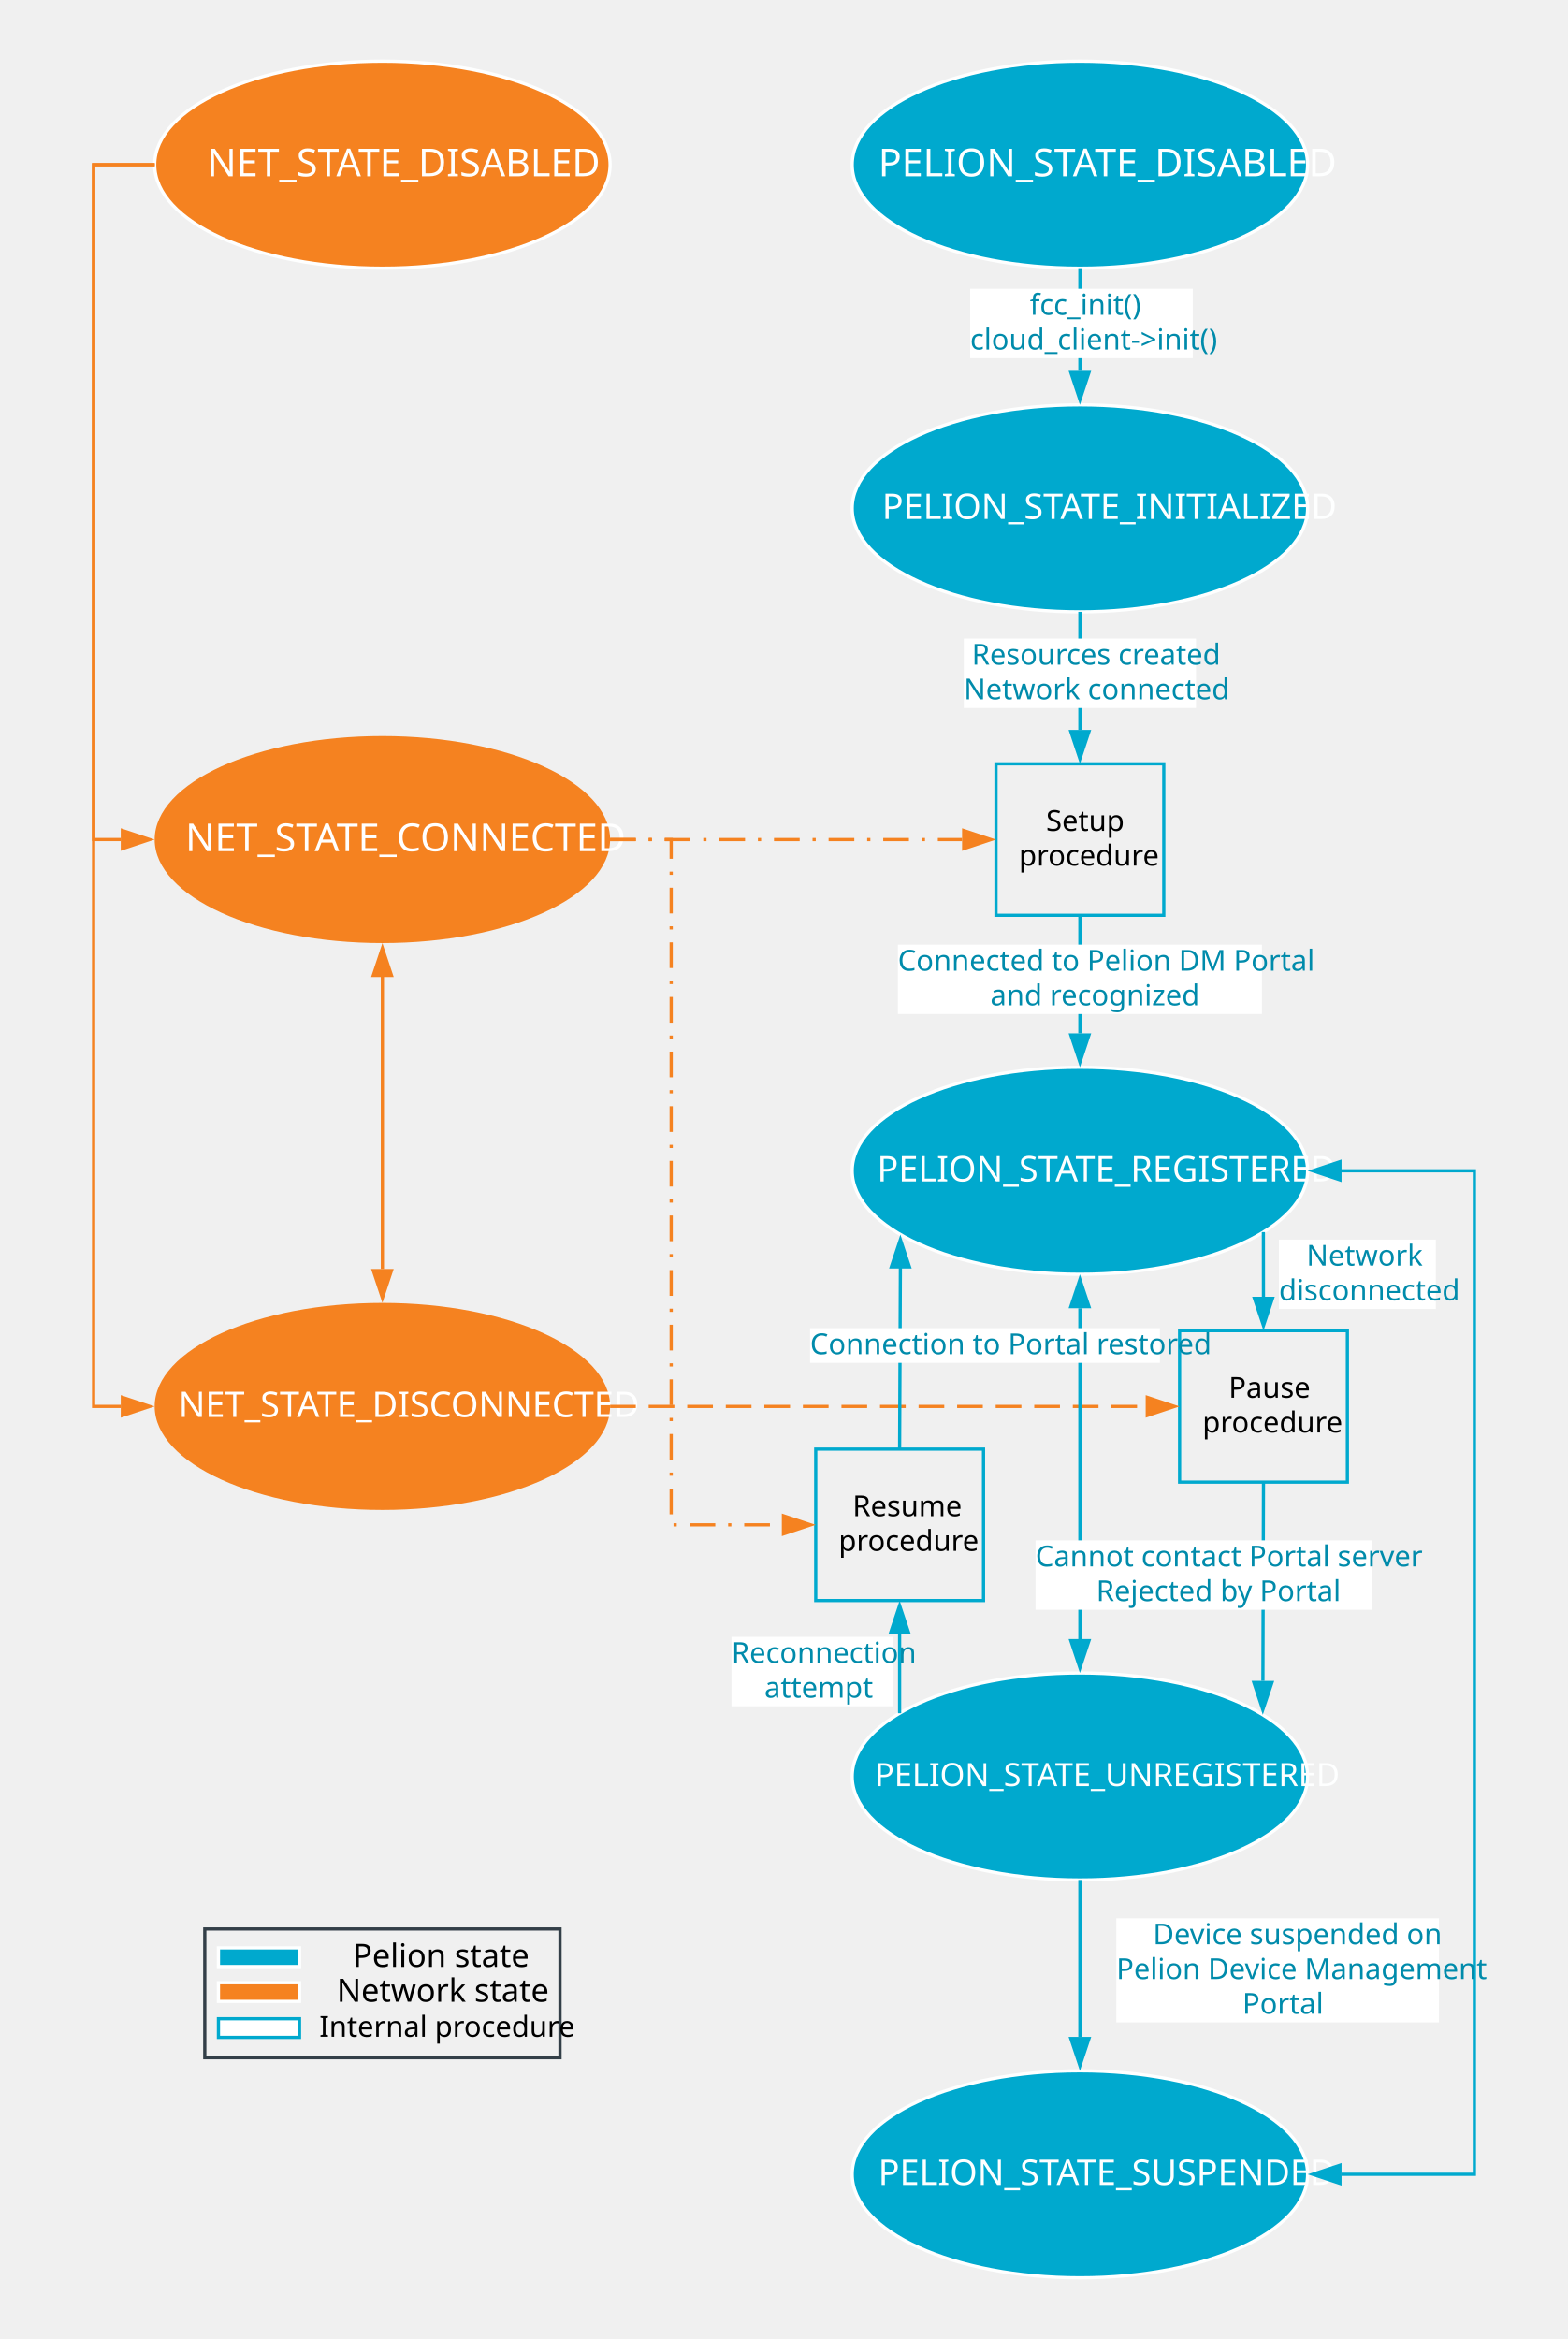
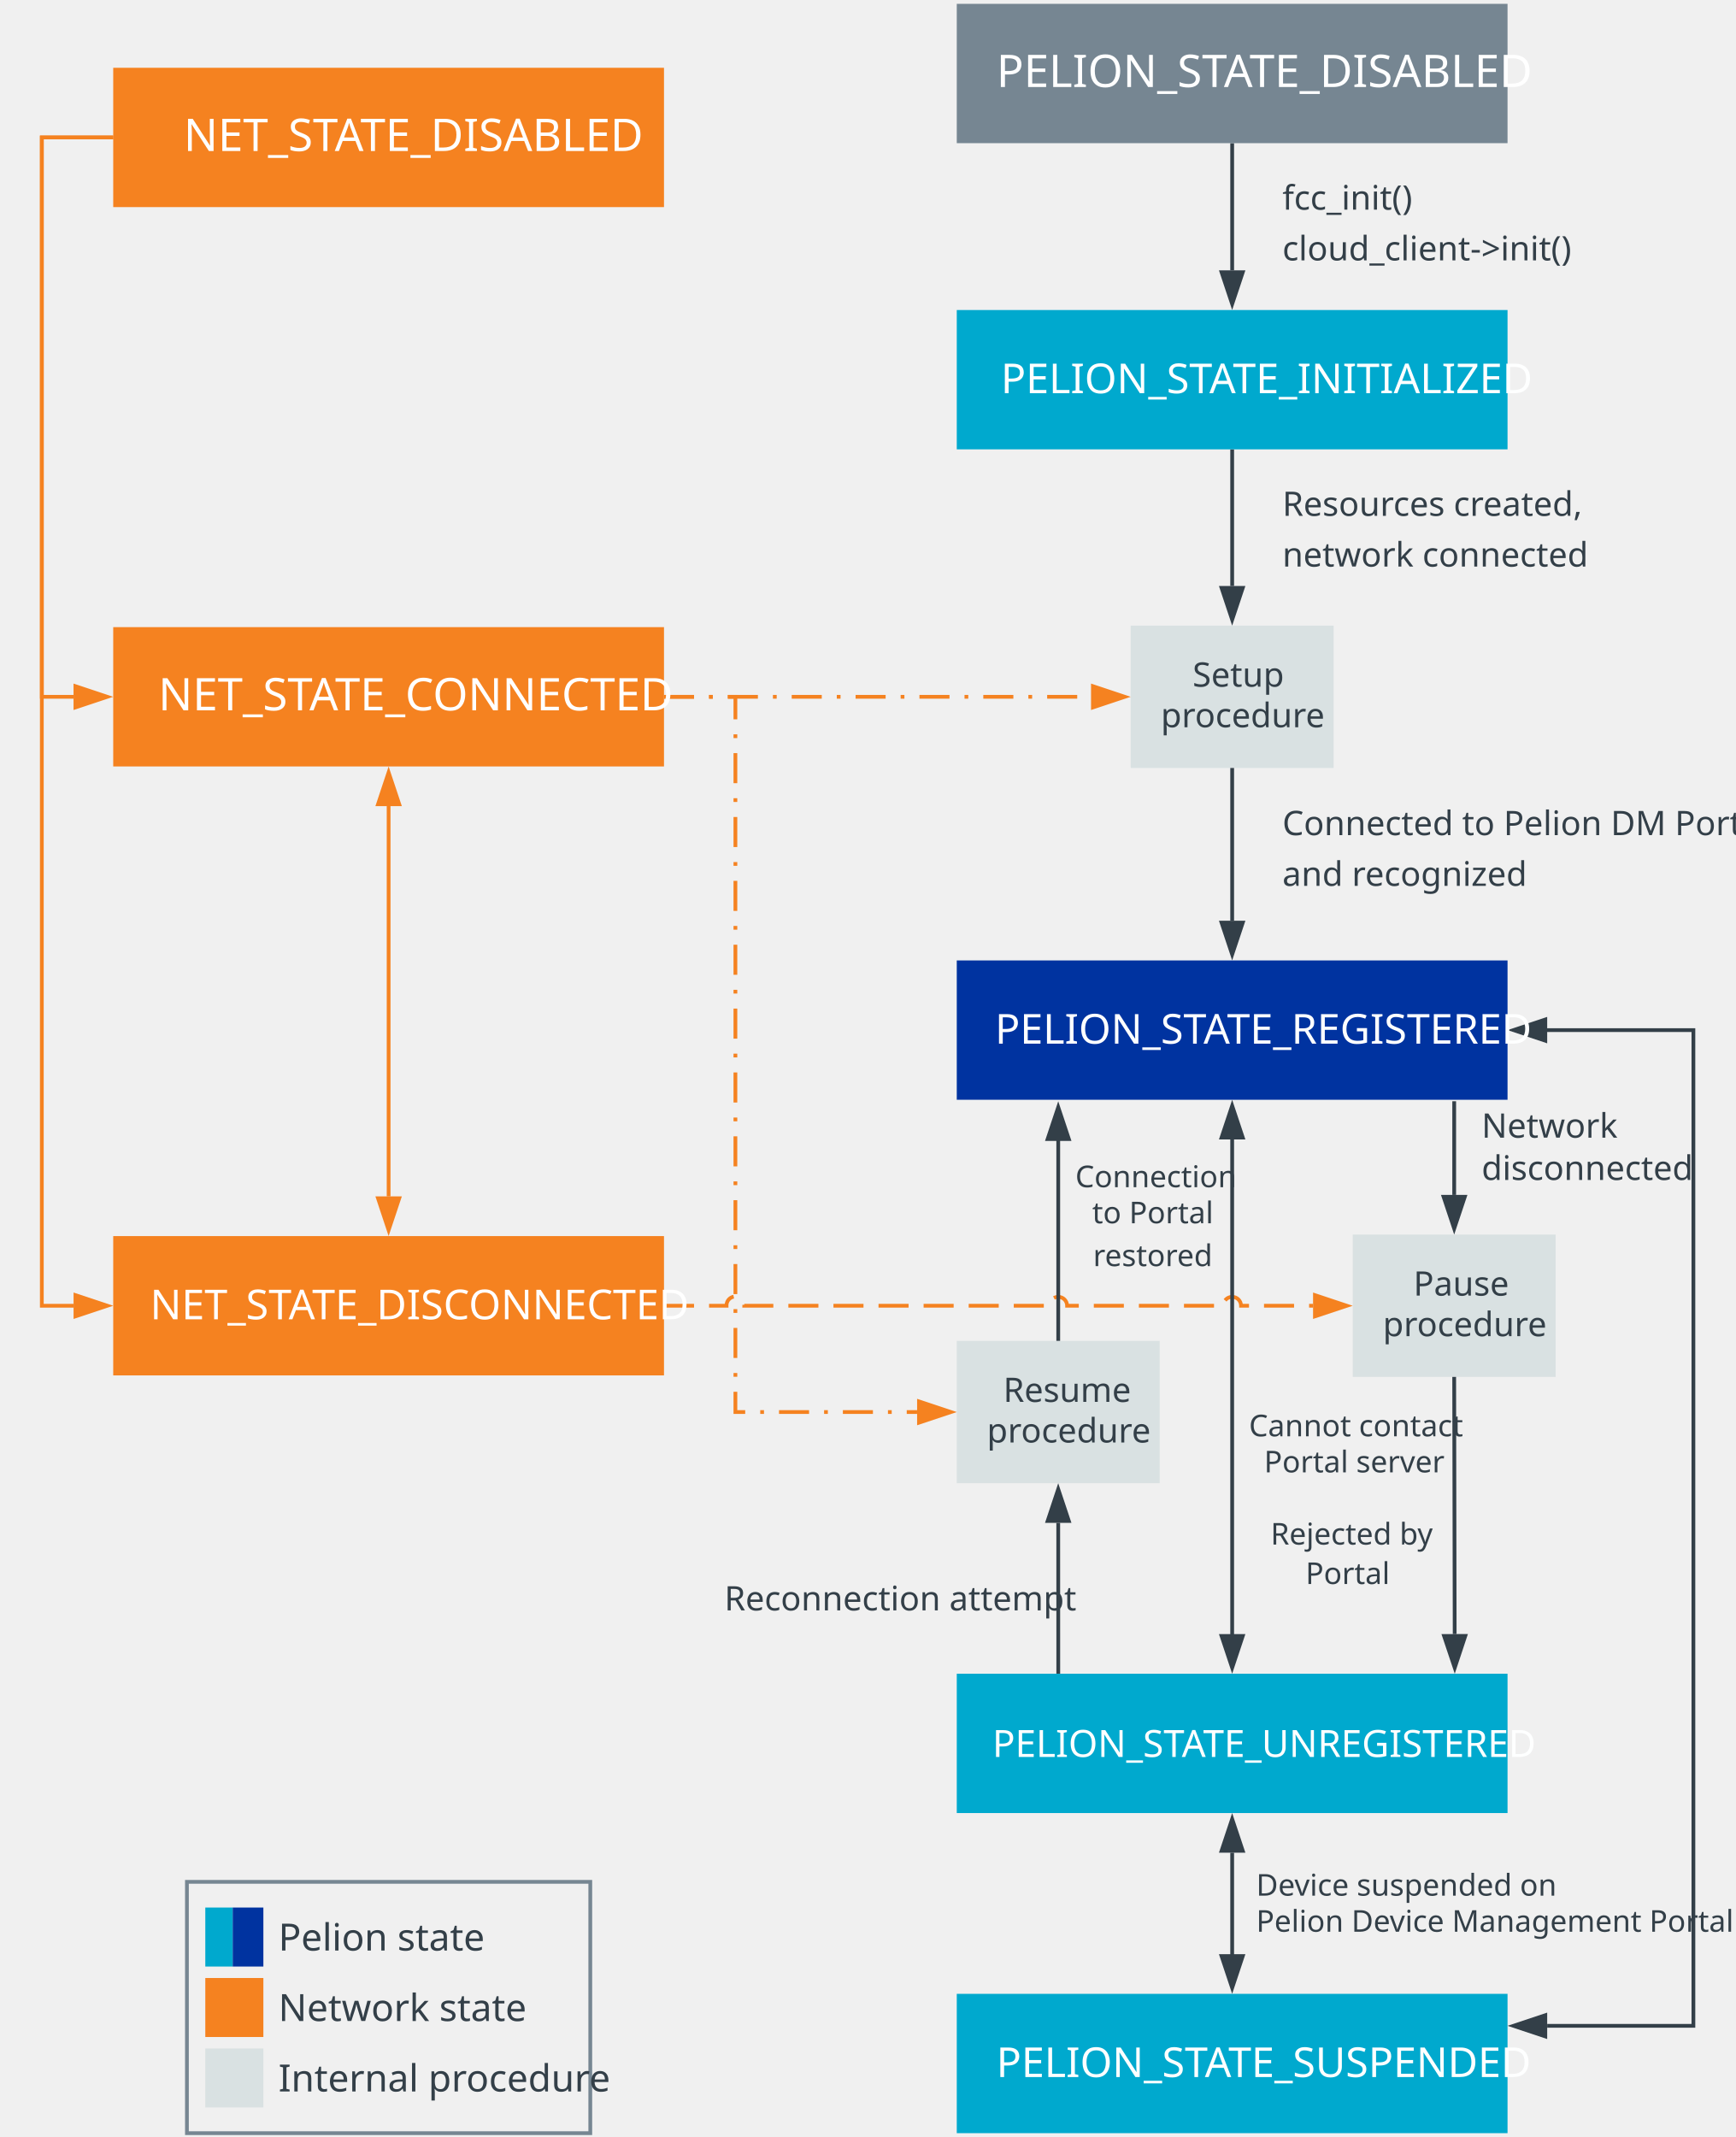
- <svg xmlns="http://www.w3.org/2000/svg" xmlns:xlink="http://www.w3.org/1999/xlink" width="6.777in" height="10.109in" viewBox="0 0 487.979 727.823" xml:space="preserve" color-interpolation-filters="sRGB" class="st27">
+ <svg xmlns="http://www.w3.org/2000/svg" xmlns:xlink="http://www.w3.org/1999/xlink" width="6.415in" height="7.9in" viewBox="0 0 461.905 568.787" xml:space="preserve" color-interpolation-filters="sRGB" class="st26">
  <style type="text/css">
	
- 		.st1 {fill:#f58220;stroke:#feffff;stroke-width:1}
- 		.st2 {fill:#feffff;font-family:Calibri;font-size:1em}
- 		.st3 {fill:#00a9ce;stroke:#feffff;stroke-width:1}
- 		.st4 {fill:#feffff;font-family:Calibri;font-size:0.917em}
- 		.st5 {fill:#feffff;font-family:Calibri;font-size:0.833em}
- 		.st6 {fill:#f58220;stroke:none;stroke-width:1}
- 		.st7 {fill:#ffffff;font-family:Calibri;font-size:0.917em}
- 		.st8 {fill:#ffffff;font-family:Calibri;font-size:1em}
- 		.st9 {marker-end:url(#mrkr13-30);marker-start:url(#mrkr13-28);stroke:#f58220;stroke-linecap:butt;stroke-width:1}
- 		.st10 {fill:#f58220;fill-opacity:1;stroke:#f58220;stroke-opacity:1;stroke-width:0.284}
- 		.st11 {marker-end:url(#mrkr13-36);stroke:#00a9ce;stroke-linecap:butt;stroke-width:1}
- 		.st12 {fill:#00a9ce;fill-opacity:1;stroke:#00a9ce;stroke-opacity:1;stroke-width:0.284}
- 		.st13 {fill:#ffffff;stroke:none;stroke-linecap:butt;stroke-width:7.2}
- 		.st14 {fill:#008bab;font-family:Calibri;font-size:0.75em}
- 		.st15 {font-size:1em}
- 		.st16 {fill:none;stroke:#00a9ce;stroke-width:1}
- 		.st17 {fill:#000000;font-family:Calibri;font-size:0.75em}
- 		.st18 {fill:#ffffff;stroke:none;stroke-linecap:butt}
- 		.st19 {marker-end:url(#mrkr13-30);stroke:#f58220;stroke-dasharray:8,4,1,4;stroke-linecap:butt;stroke-width:1}
- 		.st20 {marker-end:url(#mrkr13-30);stroke:#f58220;stroke-dasharray:8,4;stroke-linecap:butt;stroke-width:1}
- 		.st21 {marker-start:url(#mrkr13-96);stroke:#00a9ce;stroke-linecap:butt;stroke-width:1}
- 		.st22 {marker-end:url(#mrkr13-36);marker-start:url(#mrkr13-96);stroke:#00a9ce;stroke-linecap:butt;stroke-width:1}
- 		.st23 {marker-end:url(#mrkr13-30);stroke:#f58220;stroke-linecap:butt;stroke-width:1}
- 		.st24 {fill:#000000;font-family:Calibri;font-size:0.833em}
- 		.st25 {fill:none;stroke:#333f48;stroke-width:1}
- 		.st26 {fill:#ffffff;stroke:#00a9ce;stroke-width:1}
- 		.st27 {fill:none;fill-rule:evenodd;font-size:12px;overflow:visible;stroke-linecap:square;stroke-miterlimit:3}
+ 		.st1 {marker-end:url(#mrkr13-9);marker-start:url(#mrkr13-7);stroke:#f58220;stroke-linecap:butt;stroke-width:1}
+ 		.st2 {fill:#f58220;fill-opacity:1;stroke:#f58220;stroke-opacity:1;stroke-width:0.284}
+ 		.st3 {marker-end:url(#mrkr13-15);stroke:#333f48;stroke-linecap:butt;stroke-width:1}
+ 		.st4 {fill:#333f48;fill-opacity:1;stroke:#333f48;stroke-opacity:1;stroke-width:0.284}
+ 		.st5 {fill:#d9e1e2;stroke:none;stroke-width:1}
+ 		.st6 {fill:#333f48;font-family:Calibri;font-size:0.75em}
+ 		.st7 {font-size:1em}
+ 		.st8 {marker-end:url(#mrkr13-9);stroke:#f58220;stroke-dasharray:8,4,1,4;stroke-linecap:butt;stroke-width:1}
+ 		.st9 {marker-end:url(#mrkr13-9);stroke:#f58220;stroke-dasharray:8,4;stroke-linecap:butt;stroke-width:1}
+ 		.st10 {marker-end:url(#mrkr13-9);stroke:#f58220;stroke-linecap:butt;stroke-width:1}
+ 		.st11 {marker-end:url(#mrkr13-15);marker-start:url(#mrkr13-79);stroke:#333f48;stroke-linecap:butt;stroke-width:1}
+ 		.st12 {fill:#768692;stroke:none;stroke-width:1}
+ 		.st13 {fill:#ffffff;font-family:Calibri;font-size:1em}
+ 		.st14 {fill:#00a9ce;stroke:none;stroke-width:1}
+ 		.st15 {fill:#feffff;font-family:Calibri;font-size:0.917em}
+ 		.st16 {fill:#0033a0;stroke:none;stroke-width:1}
+ 		.st17 {fill:#feffff;font-family:Calibri;font-size:0.833em}
+ 		.st18 {fill:#f58220;stroke:none;stroke-width:1}
+ 		.st19 {fill:#feffff;font-family:Calibri;font-size:1em}
+ 		.st20 {fill:#ffffff;font-family:Calibri;font-size:0.917em}
+ 		.st21 {marker-start:url(#mrkr13-79);stroke:#333f48;stroke-linecap:butt;stroke-width:1}
+ 		.st22 {fill:none;stroke:none;stroke-width:1}
+ 		.st23 {fill:#333f48;font-family:Calibri;font-size:0.667em}
+ 		.st24 {fill:none;stroke:#768692;stroke-width:1}
+ 		.st25 {fill:#333f48;font-family:Calibri;font-size:0.833em}
+ 		.st26 {fill:none;fill-rule:evenodd;font-size:12px;overflow:visible;stroke-linecap:square;stroke-miterlimit:3}
	
	</style>
  <defs id="Markers">
    <g id="lend13">
      <path d="M 3 1 L 0 0 L 3 -1 L 3 1 " style="stroke:none" />
    </g>
-     <marker id="mrkr13-28" class="st10" refX="10.2" orient="auto" markerUnits="strokeWidth" overflow="visible">
+     <marker id="mrkr13-7" class="st2" refX="10.2" orient="auto" markerUnits="strokeWidth" overflow="visible">
      <use xlink:href="#lend13" transform="scale(3.52) " />
    </marker>
-     <marker id="mrkr13-30" class="st10" refX="-10.56" orient="auto" markerUnits="strokeWidth" overflow="visible">
+     <marker id="mrkr13-9" class="st2" refX="-10.56" orient="auto" markerUnits="strokeWidth" overflow="visible">
      <use xlink:href="#lend13" transform="scale(-3.52,-3.52) " />
    </marker>
-     <marker id="mrkr13-36" class="st12" refX="-10.56" orient="auto" markerUnits="strokeWidth" overflow="visible">
+     <marker id="mrkr13-15" class="st4" refX="-10.56" orient="auto" markerUnits="strokeWidth" overflow="visible">
      <use xlink:href="#lend13" transform="scale(-3.52,-3.52) " />
    </marker>
-     <marker id="mrkr13-96" class="st12" refX="10.2" orient="auto" markerUnits="strokeWidth" overflow="visible">
+     <marker id="mrkr13-79" class="st4" refX="10.2" orient="auto" markerUnits="strokeWidth" overflow="visible">
      <use xlink:href="#lend13" transform="scale(3.52) " />
    </marker>
  </defs>
  <g>
-     <g id="shape55-1" transform="translate(48.1392,-644.399)">
-       <ellipse cx="70.866" cy="695.611" rx="70.866" ry="32.212" class="st1" />
-       <text x="16.32" y="699.21" class="st2">NET_STATE_DISABLED</text>
-     </g>
-     <g id="shape56-4" transform="translate(265.213,-644.399)">
-       <ellipse cx="70.866" cy="695.611" rx="70.866" ry="32.212" class="st3" />
-       <text x="8.14" y="699.21" class="st2">PELION_STATE_DISABLED</text>
-     </g>
-     <g id="shape57-7" transform="translate(265.213,-537.455)">
-       <ellipse cx="70.866" cy="695.611" rx="70.866" ry="32.212" class="st3" />
-       <text x="9.3" y="698.91" class="st4">PELION_STATE_INITIALIZED</text>
-     </g>
-     <g id="shape58-10" transform="translate(265.213,-331.299)">
-       <ellipse cx="70.866" cy="695.611" rx="70.866" ry="32.212" class="st3" />
-       <text x="7.74" y="698.91" class="st4">PELION_STATE_REGISTERED</text>
-     </g>
-     <g id="shape59-13" transform="translate(265.213,-142.809)">
-       <ellipse cx="70.866" cy="695.611" rx="70.866" ry="32.212" class="st3" />
-       <text x="7.04" y="698.61" class="st5">PELION_STATE_UNREGISTERED</text>
-     </g>
-     <g id="shape60-16" transform="translate(48.1392,-257.971)">
-       <ellipse cx="70.866" cy="695.611" rx="70.866" ry="32.212" class="st6" />
-       <text x="7.38" y="698.91" class="st7">NET_STATE_DISCONNECTED</text>
-     </g>
-     <g id="shape61-19" transform="translate(48.1392,-434.377)">
-       <ellipse cx="70.866" cy="695.611" rx="70.866" ry="32.212" class="st6" />
-       <text x="9.57" y="699.21" class="st8">NET_STATE_CONNECTED</text>
-     </g>
-     <g id="shape72-22" transform="translate(111.919,-434.377)">
-       <path d="M7.09 738.02 L7.09 738.38 L7.09 829.24" class="st9" />
-     </g>
-     <g id="shape73-31" transform="translate(328.993,-644.399)">
-       <path d="M7.09 727.82 L7.09 759.78" class="st11" />
-       <rect x="-27.066" y="734.232" width="69.284" height="21.6" class="st13" />
-       <text x="-8.51" y="742.33" class="st14">fcc_init()<tspan x="-27.07" dy="1.2em" class="st15">cloud_client</tspan>-&gt;init()</text>
-     </g>
-     <g id="shape92-40" transform="translate(309.971,-443.024)">
-       <rect x="0" y="680.691" width="52.217" height="47.131" class="st16" />
-       <text x="15.57" y="701.56" class="st17">Setup <tspan x="7.12" dy="1.2em" class="st15">procedure</tspan>
-       </text>
-     </g>
-     <g id="shape90-44" transform="translate(367.108,-266.618)">
-       <rect x="0" y="680.691" width="52.217" height="47.131" class="st16" />
-       <text x="15.27" y="701.56" class="st17">Pause <tspan x="7.12" dy="1.2em" class="st15">procedure</tspan>
-       </text>
-     </g>
-     <g id="shape91-48" transform="translate(253.869,-229.767)">
-       <rect x="0" y="680.691" width="52.217" height="47.131" class="st16" />
-       <text x="11.47" y="701.56" class="st17">Resume <tspan x="7.12" dy="1.2em" class="st15">procedure</tspan>
-       </text>
-     </g>
-     <g id="shape78-52" transform="translate(328.993,-537.455)">
-       <path d="M7.09 727.82 L7.09 764.56" class="st11" />
-       <rect x="-29.043" y="736.148" width="72.259" height="21.6" class="st13" />
-       <text x="-26.56" y="744.25" class="st14">Resources created <tspan x="-29.04" dy="1.2em" class="st15">Network connected</tspan>
-       </text>
-     </g>
-     <g id="shape79-60" transform="translate(328.993,-443.024)">
-       <path d="M7.09 727.82 L7.09 764.56" class="st11" />
-       <rect x="-49.561" y="736.952" width="113.295" height="21.6" class="st18" />
-       <text x="-49.56" y="745.05" class="st14">Connected to Pelion DM Portal <tspan x="-20.79" dy="1.2em" class="st15">and recognized</tspan>
-       </text>
-     </g>
-     <g id="shape81-68" transform="translate(189.872,-459.503)">
-       <path d="M0 720.74 L109.54 720.74" class="st19" />
-     </g>
-     <g id="shape82-73" transform="translate(189.872,-283.097)">
-       <path d="M0 720.74 L166.68 720.74" class="st20" />
-     </g>
-     <g id="shape83-78" transform="translate(189.872,-466.589)">
-       <path d="M0 727.82 L19.01 727.82 L19.01 941.08 L53.44 941.08" class="st19" />
-     </g>
-     <g id="shape86-83" transform="translate(386.116,-344.439)">
-       <path d="M7.07 727.82 L7.09 747.95" class="st11" />
-       <rect x="11.904" y="730.162" width="48.828" height="21.6" class="st13" />
-       <text x="20.46" y="738.26" class="st14">Network <tspan x="11.9" dy="1.2em" class="st15">disconnected</tspan>
-       </text>
-     </g>
-     <g id="shape88-91" transform="translate(287.204,-343.667)">
-       <path d="M-6.99 738.02 L-6.99 738.38 L-7.23 794.59" class="st21" />
-     </g>
-     <g id="shape89-97" transform="translate(287.064,-194.701)">
-       <path d="M-7.09 727.82 L-7.09 703.32" class="st11" />
-       <rect x="-59.415" y="704.062" width="50.212" height="21.6" class="st13" />
-       <text x="-59.41" y="712.16" class="st14">Reconnection <tspan x="-49.18" dy="1.2em" class="st15">attempt</tspan>
-       </text>
-     </g>
-     <g id="shape85-105" transform="translate(328.993,-207.233)">
-       <path d="M7.09 717.62 L7.09 717.26 L7.09 614.32" class="st22" />
-       <rect x="-76.888" y="620.518" width="108.87" height="10.8" class="st18" />
-       <text x="-76.89" y="628.62" class="st14">Connection to Portal restored</text>
-     </g>
-     <g id="shape87-114" transform="translate(400.195,-266.618)">
-       <path d="M-6.98 727.82 L-7.16 789.67" class="st11" />
-       <rect x="-77.924" y="745.941" width="104.599" height="21.6" class="st13" />
-       <text x="-77.92" y="754.04" class="st14">Cannot contact Portal server <tspan x="-59.03" dy="1.2em" class="st15">Rejected by Portal</tspan>
-       </text>
-     </g>
-     <g id="shape108-122" transform="translate(41.0526,-676.611)">
-       <path d="M7.09 727.82 L-11.92 727.82 L-11.92 937.84 L-3.47 937.84" class="st23" />
-     </g>
-     <g id="shape109-127" transform="translate(41.0526,-676.611)">
-       <path d="M7.09 727.82 L-11.92 727.82 L-11.92 1114.25 L-3.47 1114.25" class="st23" />
-     </g>
-     <g id="shape110-132" transform="translate(265.213,-19)">
-       <ellipse cx="70.866" cy="695.611" rx="70.866" ry="32.212" class="st3" />
-       <text x="8.1" y="698.91" class="st4">PELION_STATE_SUSPENDED</text>
-     </g>
-     <g id="shape112-135" transform="translate(328.993,-142.809)">
-       <path d="M7.09 727.82 L7.09 776.65" class="st11" />
-     </g>
-     <g id="shape111-140" transform="translate(399.859,-363.511)">
-       <path d="M17.29 727.82 L17.65 727.82 L58.99 727.82 L58.99 1040.12 L17.65 1040.12" class="st22" />
-       <rect x="-52.439" y="960.451" width="100.402" height="32.4" class="st13" />
-       <text x="-41.04" y="968.55" class="st14">Device suspended on <tspan x="-52.44" dy="1.2em" class="st15">Pelion Device Management </tspan>
-         <tspan x="-13.2" dy="1.2em" class="st15">Portal</tspan>
-       </text>
-     </g>
-     <g id="group125-151" transform="translate(63.7298,-87.501)">
-       <g id="shape102-152" transform="translate(4.252,-28.3651)">
-         <rect x="0" y="722.011" width="25.228" height="5.811" class="st3" />
-         <text x="41.82" y="727.92" class="st24">Pelion state</text>
-       </g>
-       <g id="shape103-155" transform="translate(4.252,-17.5225)">
-         <rect x="0" y="722.011" width="25.228" height="5.811" class="st1" />
-         <text x="36.83" y="727.92" class="st24">Network state</text>
-       </g>
-       <g id="shape104-158">
-         <rect x="0" y="687.765" width="110.551" height="40.058" class="st25" />
-       </g>
-       <g id="shape105-160" transform="translate(4.252,-6.32573)">
-         <rect x="0" y="722.011" width="25.228" height="5.811" class="st26" />
-         <text x="31.4" y="727.62" class="st17">Internal procedure</text>
-       </g>
+     <g id="shape40-1" transform="translate(96.3591,-364.792)">
+       <path d="M7.09 578.99 L7.09 579.35 L7.09 683.23" class="st1" />
+     </g>
+     <g id="shape41-10" transform="translate(320.909,-530.703)">
+       <path d="M7.09 568.79 L7.09 602.64" class="st3" />
+     </g>
+     <g id="shape42-16" transform="translate(300.988,-364.393)">
+       <rect x="0" y="530.907" width="54.015" height="37.881" class="st5" />
+       <text x="16.47" y="547.15" class="st6">Setup <tspan x="8.02" dy="1.2em" class="st7">procedure</tspan>
+       </text>
+     </g>
+     <g id="shape43-20" transform="translate(360.092,-202.302)">
+       <rect x="0" y="530.907" width="54.015" height="37.881" class="st5" />
+       <text x="16.16" y="547.15" class="st6">Pause <tspan x="8.02" dy="1.2em" class="st7">procedure</tspan>
+       </text>
+     </g>
+     <g id="shape44-24" transform="translate(254.689,-174.01)">
+       <rect x="0" y="530.907" width="54.015" height="37.881" class="st5" />
+       <text x="12.37" y="547.15" class="st6">Resume <tspan x="8.02" dy="1.2em" class="st7">procedure</tspan>
+       </text>
+     </g>
+     <g id="shape45-28" transform="translate(320.909,-449.202)">
+       <path d="M7.09 568.79 L7.09 605.16" class="st3" />
+     </g>
+     <g id="shape46-33" transform="translate(320.909,-364.393)">
+       <path d="M7.09 568.79 L7.09 609.46" class="st3" />
+     </g>
+     <g id="shape47-38" transform="translate(176.752,-376.247)">
+       <path d="M0 561.7 L113.68 561.7" class="st8" />
+     </g>
+     <g id="shape48-43" transform="translate(176.752,-214.156)">
+       <path d="M0 561.7 L16.65 561.7 A2.362 2.362 0 1 1 21.37 561.7 L102.58 561.7 A2.362 2.362 0 0 1 107.31 561.7 L148.88        561.7 A2.362 2.362 0 0 1 153.61 561.7 L172.78 561.7" class="st9" />
+     </g>
+     <g id="shape49-48" transform="translate(176.752,-383.334)">
+       <path d="M0 568.79 L19.01 568.79 L19.01 759.17 L67.38 759.17" class="st8" />
+     </g>
+     <g id="shape50-53" transform="translate(380.013,-275.677)">
+       <path d="M7.09 568.79 L7.09 593.72" class="st3" />
+     </g>
+     <g id="shape52-58" transform="translate(288.788,-123.291)">
+       <path d="M-7.08 568.79 L-7.09 528.63" class="st3" />
+     </g>
+     <g id="shape55-63" transform="translate(37.2258,-532.226)">
+       <path d="M-7.09 568.79 L-26.09 568.79 L-26.09 717.68 L-17.65 717.68" class="st10" />
+     </g>
+     <g id="shape56-68" transform="translate(23.0526,-532.226)">
+       <path d="M7.09 568.79 L-11.92 568.79 L-11.92 879.77 L-3.47 879.77" class="st10" />
+     </g>
+     <g id="shape59-73" transform="translate(408.388,-294.614)">
+       <path d="M3.11 568.79 L3.47 568.79 L42.39 568.79 L42.39 833.83 L3.47 833.83" class="st11" />
+     </g>
+     <g id="shape65-81" transform="translate(254.689,-530.703)">
+       <rect x="0" y="531.703" width="146.613" height="37.084" class="st12" />
+       <text x="10.58" y="553.85" class="st13">PELION_STATE_DISABLED</text>
+     </g>
+     <g id="shape67-84" transform="translate(254.689,-449.202)">
+       <rect x="0" y="531.703" width="146.613" height="37.084" class="st14" />
+       <text x="11.74" y="553.85" class="st15">PELION_STATE_INITIALIZED</text>
+     </g>
+     <g id="shape69-87" transform="translate(254.689,-276.072)">
+       <rect x="0" y="531.703" width="146.613" height="37.084" class="st16" />
+       <text x="10.18" y="553.85" class="st15">PELION_STATE_REGISTERED</text>
+     </g>
+     <g id="shape71-90" transform="translate(254.689,-86.2066)">
+       <rect x="0" y="531.703" width="146.613" height="37.084" class="st14" />
+       <text x="9.48" y="553.85" class="st17">PELION_STATE_UNREGISTERED</text>
+     </g>
+     <g id="shape110-93" transform="translate(254.689,-1)">
+       <rect x="0" y="531.703" width="146.613" height="37.084" class="st14" />
+       <text x="10.54" y="553.85" class="st15">PELION_STATE_SUSPENDED</text>
+     </g>
+     <g id="shape112-96" transform="translate(320.909,-38.084)">
+       <path d="M7.09 558.59 L7.09 558.23 L7.09 531.22" class="st11" />
+     </g>
+     <g id="shape113-103" transform="translate(30.1392,-513.683)">
+       <rect x="0" y="531.703" width="146.613" height="37.084" class="st18" />
+       <text x="18.76" y="553.85" class="st19">NET_STATE_DISABLED</text>
+     </g>
+     <g id="shape115-106" transform="translate(30.1392,-364.792)">
+       <rect x="0" y="531.703" width="146.613" height="37.084" class="st18" />
+       <text x="12.01" y="553.85" class="st13">NET_STATE_CONNECTED</text>
+     </g>
+     <g id="shape154-109" transform="translate(30.1392,-202.7)">
+       <rect x="0" y="531.703" width="146.613" height="37.084" class="st18" />
+       <text x="9.82" y="553.85" class="st20">NET_STATE_DISCONNECTED</text>
+     </g>
+     <g id="shape51-112" transform="translate(274.61,-275.677)">
+       <path d="M7.09 578.99 L7.09 579.35 L7.09 632.57" class="st21" />
+     </g>
+     <g id="shape53-117" transform="translate(320.909,-123.291)">
+       <path d="M7.09 558.59 L7.09 558.23 L7.09 426.57" class="st11" />
+     </g>
+     <g id="shape54-124" transform="translate(380.091,-202.302)">
+       <path d="M7.01 568.79 L7.14 637.24" class="st3" />
+     </g>
+     <g id="shape156-129" transform="translate(330.385,-42.8841)">
+       <rect x="0" y="530.907" width="120.472" height="37.881" class="st22" />
+       <text x="4" y="547.45" class="st23">Device suspended on <tspan x="4" dy="1.2em" class="st7">Pelion Device Management Portal</tspan>
+       </text>
+     </g>
+     <g id="shape158-133" transform="translate(390.39,-252.233)">
+       <rect x="0" y="548.787" width="59.552" height="20" class="st22" />
+       <text x="4" y="555.04" class="st6">Network <tspan x="4" dy="1.25em" class="st7">disconnected</tspan>
+       </text>
+     </g>
+     <g id="shape161-137" transform="translate(49.7597,-1)">
+       <rect x="0" y="501.89" width="107.372" height="66.898" class="st24" />
+     </g>
+     <g id="shape162-139" transform="translate(54.6516,-45.3524)">
+       <rect x="0" y="553.082" width="7.297" height="15.706" class="st14" />
+     </g>
+     <g id="shape163-141" transform="translate(70.1092,-45.3524)">
+       <rect x="0" y="553.082" width="87.023" height="15.706" class="st22" />
+       <text x="4" y="564.53" class="st25">Pelion state</text>
+     </g>
+     <g id="shape164-144" transform="translate(54.6516,-26.5959)">
+       <rect x="0" y="553.082" width="15.458" height="15.706" class="st18" />
+     </g>
+     <g id="shape165-146" transform="translate(70.1092,-26.5959)">
+       <rect x="0" y="553.082" width="87.023" height="15.706" class="st22" />
+       <text x="4" y="564.53" class="st25">Network state</text>
+     </g>
+     <g id="shape166-149" transform="translate(54.6516,-7.83943)">
+       <rect x="0" y="553.082" width="15.458" height="15.706" class="st5" />
+     </g>
+     <g id="shape167-151" transform="translate(70.1092,-7.83943)">
+       <rect x="0" y="553.082" width="87.023" height="15.706" class="st22" />
+       <text x="4" y="564.53" class="st25">Internal procedure</text>
+     </g>
+     <g id="shape168-154" transform="translate(61.9486,-45.3524)">
+       <rect x="0" y="553.082" width="8.161" height="15.706" class="st16" />
+     </g>
+     <g id="shape170-156" transform="translate(337.365,-494.321)">
+       <rect x="0" y="540.441" width="79.37" height="28.346" class="st22" />
+       <text x="4" y="550.11" class="st6">fcc_init()<tspan x="4" dy="1.5em" class="st7">cloud_client</tspan>-&gt;init()</text>
+     </g>
+     <g id="shape172-160" transform="translate(337.365,-412.82)">
+       <rect x="0" y="540.441" width="90.709" height="28.346" class="st22" />
+       <text x="4" y="550.11" class="st6">Resources created, <tspan x="4" dy="1.5em" class="st7">network connected</tspan>
+       </text>
+     </g>
+     <g id="shape175-164" transform="translate(337.365,-327.835)">
+       <rect x="0" y="540.441" width="122.457" height="28.346" class="st22" />
+       <text x="4" y="550.11" class="st6">Connected to Pelion DM Portal <tspan x="4" dy="1.5em" class="st7">and recognized</tspan>
+       </text>
+     </g>
+     <g id="shape180-168" transform="translate(281.696,-230.217)">
+       <rect x="0" y="540.441" width="46.299" height="28.346" class="st22" />
+       <text x="4.55" y="546.21" class="st23">Connection <tspan x="9.05" dy="1.2em" class="st7">to Portal </tspan>
+         <tspan x="9.26" dy="1.425em" class="st7">restored</tspan>
+       </text>
+     </g>
+     <g id="shape182-173" transform="translate(327.995,-150.552)">
+       <rect x="0" y="531.703" width="58.554" height="37.084" class="st22" />
+       <text x="4.48" y="532.85" class="st23">Cannot contact  <tspan x="8.49" dy="1.2em" class="st7">Portal server  </tspan>
+         <tspan x="10.23" dy="2.4em" class="st7">Rejected by </tspan>
+         <tspan x="19.53" dy="1.312em" class="st7">Portal</tspan>
+       </text>
+     </g>
+     <g id="shape184-179" transform="translate(188.83,-128.67)">
+       <rect x="0" y="540.441" width="92.867" height="28.346" class="st22" />
+       <text x="4" y="557.31" class="st6">Reconnection attempt</text>
    </g>
  </g>
</svg>
